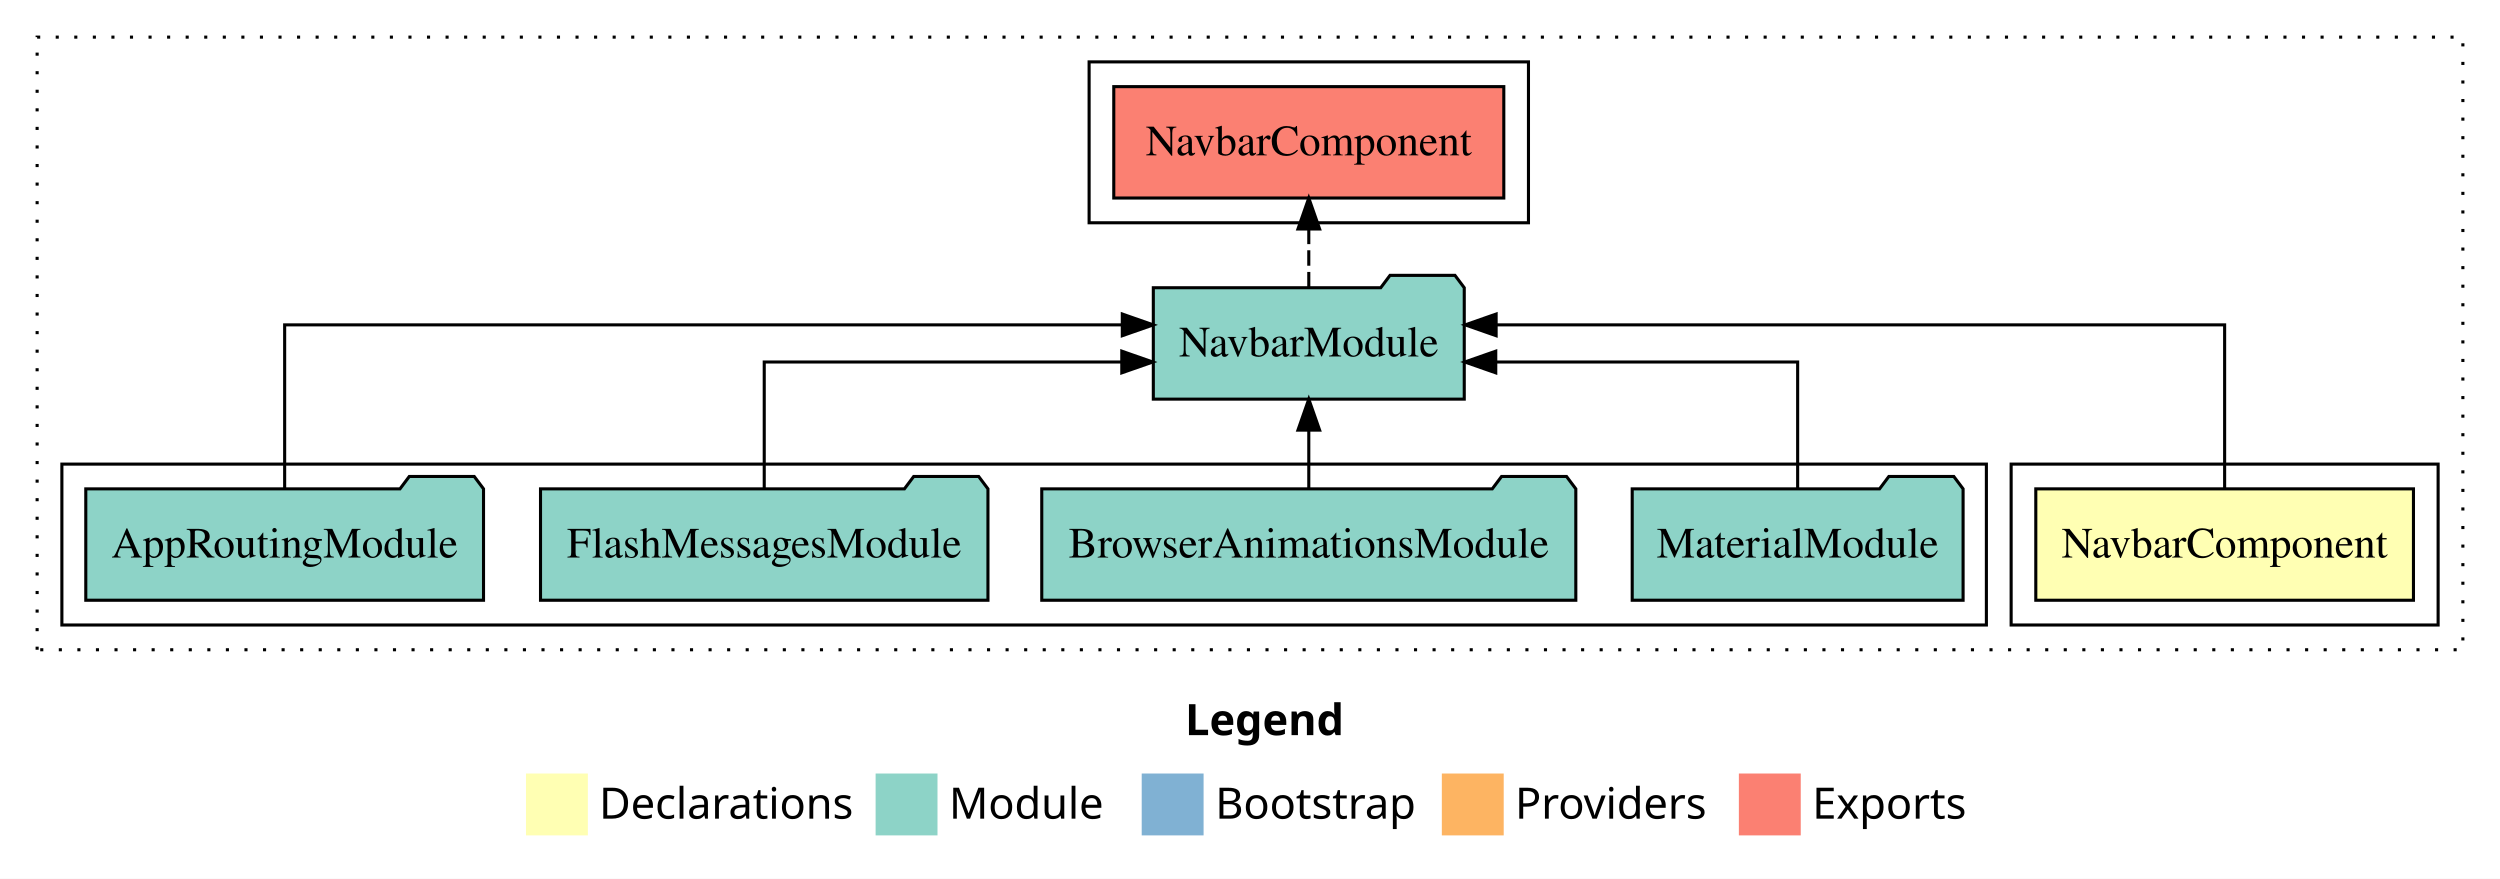
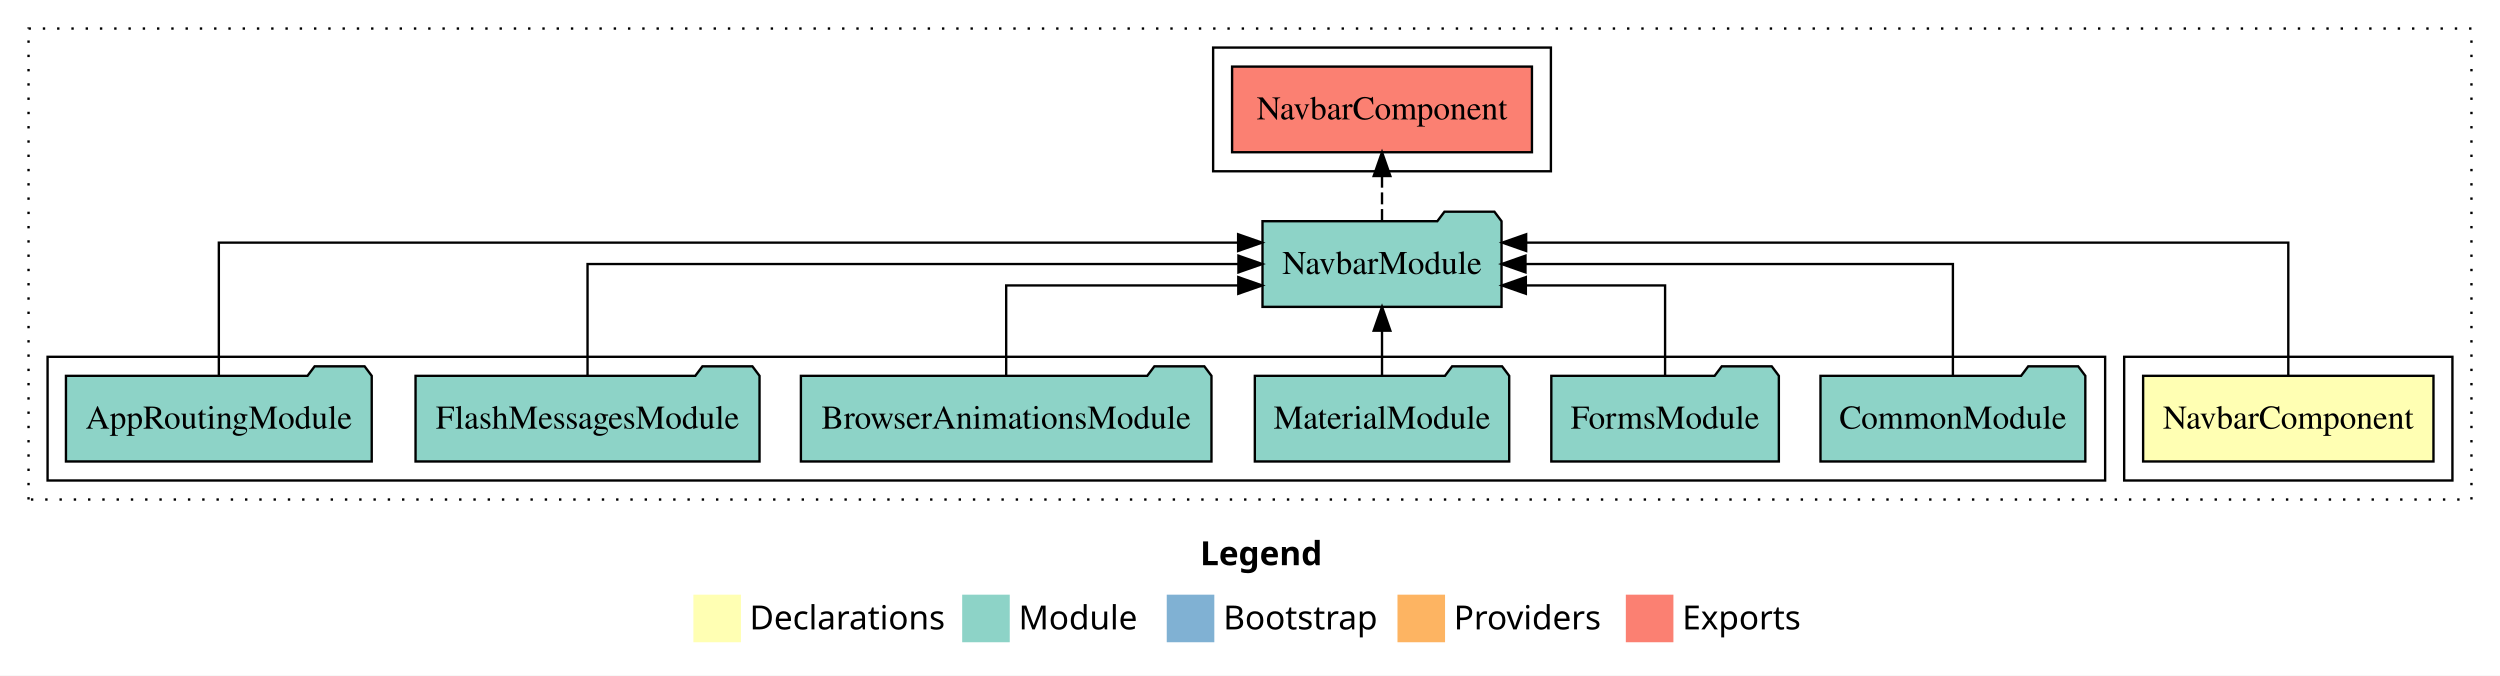
- <svg xmlns="http://www.w3.org/2000/svg" width="808pt" height="284pt" viewBox="0.00 0.00 808.00 284.00">
+ <svg xmlns="http://www.w3.org/2000/svg" width="1051pt" height="284pt" viewBox="0.00 0.00 1051.00 284.00">
  <g id="graph0" class="graph" transform="scale(1 1) rotate(0) translate(4 280)">
-     <polygon fill="#ffffff" stroke="transparent" points="-4,4 -4,-280 804,-280 804,4 -4,4" />
-     <text text-anchor="start" x="379.009" y="-42.4" font-family="sans-serif" font-weight="bold" font-size="14.00" fill="#000000">Legend</text>
-     <polygon fill="#ffffb3" stroke="transparent" points="166,-10 166,-30 186,-30 186,-10 166,-10" />
-     <text text-anchor="start" x="189.629" y="-15.4" font-family="sans-serif" font-size="14.00" fill="#000000">  Declarations</text>
-     <polygon fill="#8dd3c7" stroke="transparent" points="279,-10 279,-30 299,-30 299,-10 279,-10" />
-     <text text-anchor="start" x="302.725" y="-15.4" font-family="sans-serif" font-size="14.00" fill="#000000">  Module</text>
-     <polygon fill="#80b1d3" stroke="transparent" points="365,-10 365,-30 385,-30 385,-10 365,-10" />
-     <text text-anchor="start" x="388.781" y="-15.4" font-family="sans-serif" font-size="14.00" fill="#000000">  Bootstrap</text>
-     <polygon fill="#fdb462" stroke="transparent" points="462,-10 462,-30 482,-30 482,-10 462,-10" />
-     <text text-anchor="start" x="485.673" y="-15.4" font-family="sans-serif" font-size="14.00" fill="#000000">  Providers</text>
-     <polygon fill="#fb8072" stroke="transparent" points="558,-10 558,-30 578,-30 578,-10 558,-10" />
-     <text text-anchor="start" x="581.726" y="-15.4" font-family="sans-serif" font-size="14.00" fill="#000000">  Exports</text>
+     <polygon fill="#ffffff" stroke="transparent" points="-4,4 -4,-280 1047,-280 1047,4 -4,4" />
+     <text text-anchor="start" x="500.509" y="-42.4" font-family="sans-serif" font-weight="bold" font-size="14.00" fill="#000000">Legend</text>
+     <polygon fill="#ffffb3" stroke="transparent" points="287.5,-10 287.5,-30 307.5,-30 307.5,-10 287.5,-10" />
+     <text text-anchor="start" x="311.129" y="-15.4" font-family="sans-serif" font-size="14.00" fill="#000000">  Declarations</text>
+     <polygon fill="#8dd3c7" stroke="transparent" points="400.5,-10 400.5,-30 420.5,-30 420.5,-10 400.5,-10" />
+     <text text-anchor="start" x="424.225" y="-15.4" font-family="sans-serif" font-size="14.00" fill="#000000">  Module</text>
+     <polygon fill="#80b1d3" stroke="transparent" points="486.5,-10 486.5,-30 506.5,-30 506.5,-10 486.5,-10" />
+     <text text-anchor="start" x="510.281" y="-15.4" font-family="sans-serif" font-size="14.00" fill="#000000">  Bootstrap</text>
+     <polygon fill="#fdb462" stroke="transparent" points="583.5,-10 583.5,-30 603.5,-30 603.5,-10 583.5,-10" />
+     <text text-anchor="start" x="607.173" y="-15.4" font-family="sans-serif" font-size="14.00" fill="#000000">  Providers</text>
+     <polygon fill="#fb8072" stroke="transparent" points="679.5,-10 679.5,-30 699.5,-30 699.5,-10 679.5,-10" />
+     <text text-anchor="start" x="703.226" y="-15.4" font-family="sans-serif" font-size="14.00" fill="#000000">  Exports</text>
    <g id="clust1" class="cluster">
-       <polygon fill="none" stroke="#000000" stroke-dasharray="1,5" points="8,-70 8,-268 792,-268 792,-70 8,-70" />
+       <polygon fill="none" stroke="#000000" stroke-dasharray="1,5" points="8,-70 8,-268 1035,-268 1035,-70 8,-70" />
    </g>
    <g id="clust2" class="cluster">
-       <polygon fill="none" stroke="#000000" points="646,-78 646,-130 784,-130 784,-78 646,-78" />
+       <polygon fill="none" stroke="#000000" points="889,-78 889,-130 1027,-130 1027,-78 889,-78" />
    </g>
    <g id="clust4" class="cluster">
-       <polygon fill="none" stroke="#000000" points="16,-78 16,-130 638,-130 638,-78 16,-78" />
+       <polygon fill="none" stroke="#000000" points="16,-78 16,-130 881,-130 881,-78 16,-78" />
    </g>
    <g id="clust5" class="cluster">
-       <polygon fill="none" stroke="#000000" points="348,-208 348,-260 490,-260 490,-208 348,-208" />
+       <polygon fill="none" stroke="#000000" points="506,-208 506,-260 648,-260 648,-208 506,-208" />
    </g>
    <g id="node1" class="node">
-       <polygon fill="#ffffb3" stroke="#000000" points="776.03,-122 653.97,-122 653.97,-86 776.03,-86 776.03,-122" />
-       <text text-anchor="middle" x="715" y="-99.8" font-family="Times,serif" font-size="14.00" fill="#000000">NavbarComponent</text>
+       <polygon fill="#ffffb3" stroke="#000000" points="1019.03,-122 896.97,-122 896.97,-86 1019.03,-86 1019.03,-122" />
+       <text text-anchor="middle" x="958" y="-99.8" font-family="Times,serif" font-size="14.00" fill="#000000">NavbarComponent</text>
    </g>
    <g id="node2" class="node">
-       <polygon fill="#8dd3c7" stroke="#000000" points="469.247,-187 466.247,-191 445.247,-191 442.247,-187 368.753,-187 368.753,-151 469.247,-151 469.247,-187" />
-       <text text-anchor="middle" x="419" y="-164.8" font-family="Times,serif" font-size="14.00" fill="#000000">NavbarModule</text>
+       <polygon fill="#8dd3c7" stroke="#000000" points="627.246,-187 624.246,-191 603.246,-191 600.246,-187 526.754,-187 526.754,-151 627.246,-151 627.246,-187" />
+       <text text-anchor="middle" x="577" y="-164.8" font-family="Times,serif" font-size="14.00" fill="#000000">NavbarModule</text>
    </g>
    <g id="edge1" class="edge">
-       <path fill="none" stroke="#000000" d="M715,-122.284C715,-143.321 715,-175 715,-175 715,-175 479.548,-175 479.548,-175" />
-       <polygon fill="#000000" stroke="#000000" points="479.548,-171.5 469.548,-175 479.548,-178.5 479.548,-171.5" />
+       <path fill="none" stroke="#000000" d="M958,-122.292C958,-144.206 958,-178 958,-178 958,-178 637.594,-178 637.594,-178" />
+       <polygon fill="#000000" stroke="#000000" points="637.594,-174.5 627.594,-178 637.594,-181.5 637.594,-174.5" />
    </g>
-     <g id="node7" class="node">
-       <polygon fill="#fb8072" stroke="#000000" points="482.029,-252 355.971,-252 355.971,-216 482.029,-216 482.029,-252" />
-       <text text-anchor="middle" x="419" y="-229.8" font-family="Times,serif" font-size="14.00" fill="#000000">NavbarComponent </text>
+     <g id="node9" class="node">
+       <polygon fill="#fb8072" stroke="#000000" points="640.029,-252 513.971,-252 513.971,-216 640.029,-216 640.029,-252" />
+       <text text-anchor="middle" x="577" y="-229.8" font-family="Times,serif" font-size="14.00" fill="#000000">NavbarComponent </text>
    </g>
-     <g id="edge6" class="edge">
-       <path fill="none" stroke="#000000" stroke-dasharray="5,2" d="M419,-187.106C419,-187.106 419,-205.991 419,-205.991" />
-       <polygon fill="#000000" stroke="#000000" points="415.5,-205.991 419,-215.991 422.5,-205.991 415.5,-205.991" />
+     <g id="edge8" class="edge">
+       <path fill="none" stroke="#000000" stroke-dasharray="5,2" d="M577,-187.106C577,-187.106 577,-205.991 577,-205.991" />
+       <polygon fill="#000000" stroke="#000000" points="573.5,-205.991 577,-215.991 580.5,-205.991 573.5,-205.991" />
    </g>
    <g id="node3" class="node">
+       <polygon fill="#8dd3c7" stroke="#000000" points="872.668,-122 869.668,-126 848.668,-126 845.668,-122 761.332,-122 761.332,-86 872.668,-86 872.668,-122" />
+       <text text-anchor="middle" x="817" y="-99.8" font-family="Times,serif" font-size="14.00" fill="#000000">CommonModule</text>
+     </g>
+     <g id="edge2" class="edge">
+       <path fill="none" stroke="#000000" d="M817,-122.106C817,-141.339 817,-169 817,-169 817,-169 637.312,-169 637.312,-169" />
+       <polygon fill="#000000" stroke="#000000" points="637.312,-165.5 627.312,-169 637.312,-172.5 637.312,-165.5" />
+     </g>
+     <g id="node4" class="node">
+       <polygon fill="#8dd3c7" stroke="#000000" points="743.829,-122 740.829,-126 719.829,-126 716.829,-122 648.171,-122 648.171,-86 743.829,-86 743.829,-122" />
+       <text text-anchor="middle" x="696" y="-99.8" font-family="Times,serif" font-size="14.00" fill="#000000">FormsModule</text>
+     </g>
+     <g id="edge3" class="edge">
+       <path fill="none" stroke="#000000" d="M696,-122.027C696,-138.398 696,-160 696,-160 696,-160 637.467,-160 637.467,-160" />
+       <polygon fill="#000000" stroke="#000000" points="637.467,-156.5 627.467,-160 637.467,-163.5 637.467,-156.5" />
+     </g>
+     <g id="node5" class="node">
      <polygon fill="#8dd3c7" stroke="#000000" points="630.471,-122 627.471,-126 606.471,-126 603.471,-122 523.529,-122 523.529,-86 630.471,-86 630.471,-122" />
      <text text-anchor="middle" x="577" y="-99.8" font-family="Times,serif" font-size="14.00" fill="#000000">MaterialModule</text>
    </g>
-     <g id="edge2" class="edge">
-       <path fill="none" stroke="#000000" d="M577,-122.022C577,-139.373 577,-163 577,-163 577,-163 479.427,-163 479.427,-163" />
-       <polygon fill="#000000" stroke="#000000" points="479.427,-159.5 469.427,-163 479.427,-166.5 479.427,-159.5" />
+     <g id="edge4" class="edge">
+       <path fill="none" stroke="#000000" d="M577,-122.106C577,-122.106 577,-140.991 577,-140.991" />
+       <polygon fill="#000000" stroke="#000000" points="573.5,-140.991 577,-150.991 580.5,-140.991 573.5,-140.991" />
    </g>
-     <g id="node4" class="node">
+     <g id="node6" class="node">
      <polygon fill="#8dd3c7" stroke="#000000" points="505.302,-122 502.302,-126 481.302,-126 478.302,-122 332.698,-122 332.698,-86 505.302,-86 505.302,-122" />
      <text text-anchor="middle" x="419" y="-99.8" font-family="Times,serif" font-size="14.00" fill="#000000">BrowserAnimationsModule</text>
    </g>
-     <g id="edge3" class="edge">
-       <path fill="none" stroke="#000000" d="M419,-122.106C419,-122.106 419,-140.991 419,-140.991" />
-       <polygon fill="#000000" stroke="#000000" points="415.5,-140.991 419,-150.991 422.5,-140.991 415.5,-140.991" />
+     <g id="edge5" class="edge">
+       <path fill="none" stroke="#000000" d="M419,-122.027C419,-138.398 419,-160 419,-160 419,-160 516.573,-160 516.573,-160" />
+       <polygon fill="#000000" stroke="#000000" points="516.573,-163.5 526.573,-160 516.573,-156.5 516.573,-163.5" />
    </g>
-     <g id="node5" class="node">
+     <g id="node7" class="node">
      <polygon fill="#8dd3c7" stroke="#000000" points="315.305,-122 312.305,-126 291.305,-126 288.305,-122 170.695,-122 170.695,-86 315.305,-86 315.305,-122" />
      <text text-anchor="middle" x="243" y="-99.8" font-family="Times,serif" font-size="14.00" fill="#000000">FlashMessagesModule</text>
    </g>
-     <g id="edge4" class="edge">
-       <path fill="none" stroke="#000000" d="M243,-122.022C243,-139.373 243,-163 243,-163 243,-163 358.565,-163 358.565,-163" />
-       <polygon fill="#000000" stroke="#000000" points="358.565,-166.5 368.565,-163 358.565,-159.5 358.565,-166.5" />
+     <g id="edge6" class="edge">
+       <path fill="none" stroke="#000000" d="M243,-122.106C243,-141.339 243,-169 243,-169 243,-169 516.635,-169 516.635,-169" />
+       <polygon fill="#000000" stroke="#000000" points="516.635,-172.5 526.635,-169 516.635,-165.5 516.635,-172.5" />
    </g>
-     <g id="node6" class="node">
+     <g id="node8" class="node">
      <polygon fill="#8dd3c7" stroke="#000000" points="152.274,-122 149.274,-126 128.274,-126 125.274,-122 23.726,-122 23.726,-86 152.274,-86 152.274,-122" />
      <text text-anchor="middle" x="88" y="-99.8" font-family="Times,serif" font-size="14.00" fill="#000000">AppRoutingModule</text>
    </g>
-     <g id="edge5" class="edge">
-       <path fill="none" stroke="#000000" d="M88,-122.284C88,-143.321 88,-175 88,-175 88,-175 358.728,-175 358.728,-175" />
-       <polygon fill="#000000" stroke="#000000" points="358.728,-178.5 368.728,-175 358.728,-171.5 358.728,-178.5" />
+     <g id="edge7" class="edge">
+       <path fill="none" stroke="#000000" d="M88,-122.292C88,-144.206 88,-178 88,-178 88,-178 516.51,-178 516.51,-178" />
+       <polygon fill="#000000" stroke="#000000" points="516.51,-181.5 526.51,-178 516.51,-174.5 516.51,-181.5" />
    </g>
  </g>
</svg>
